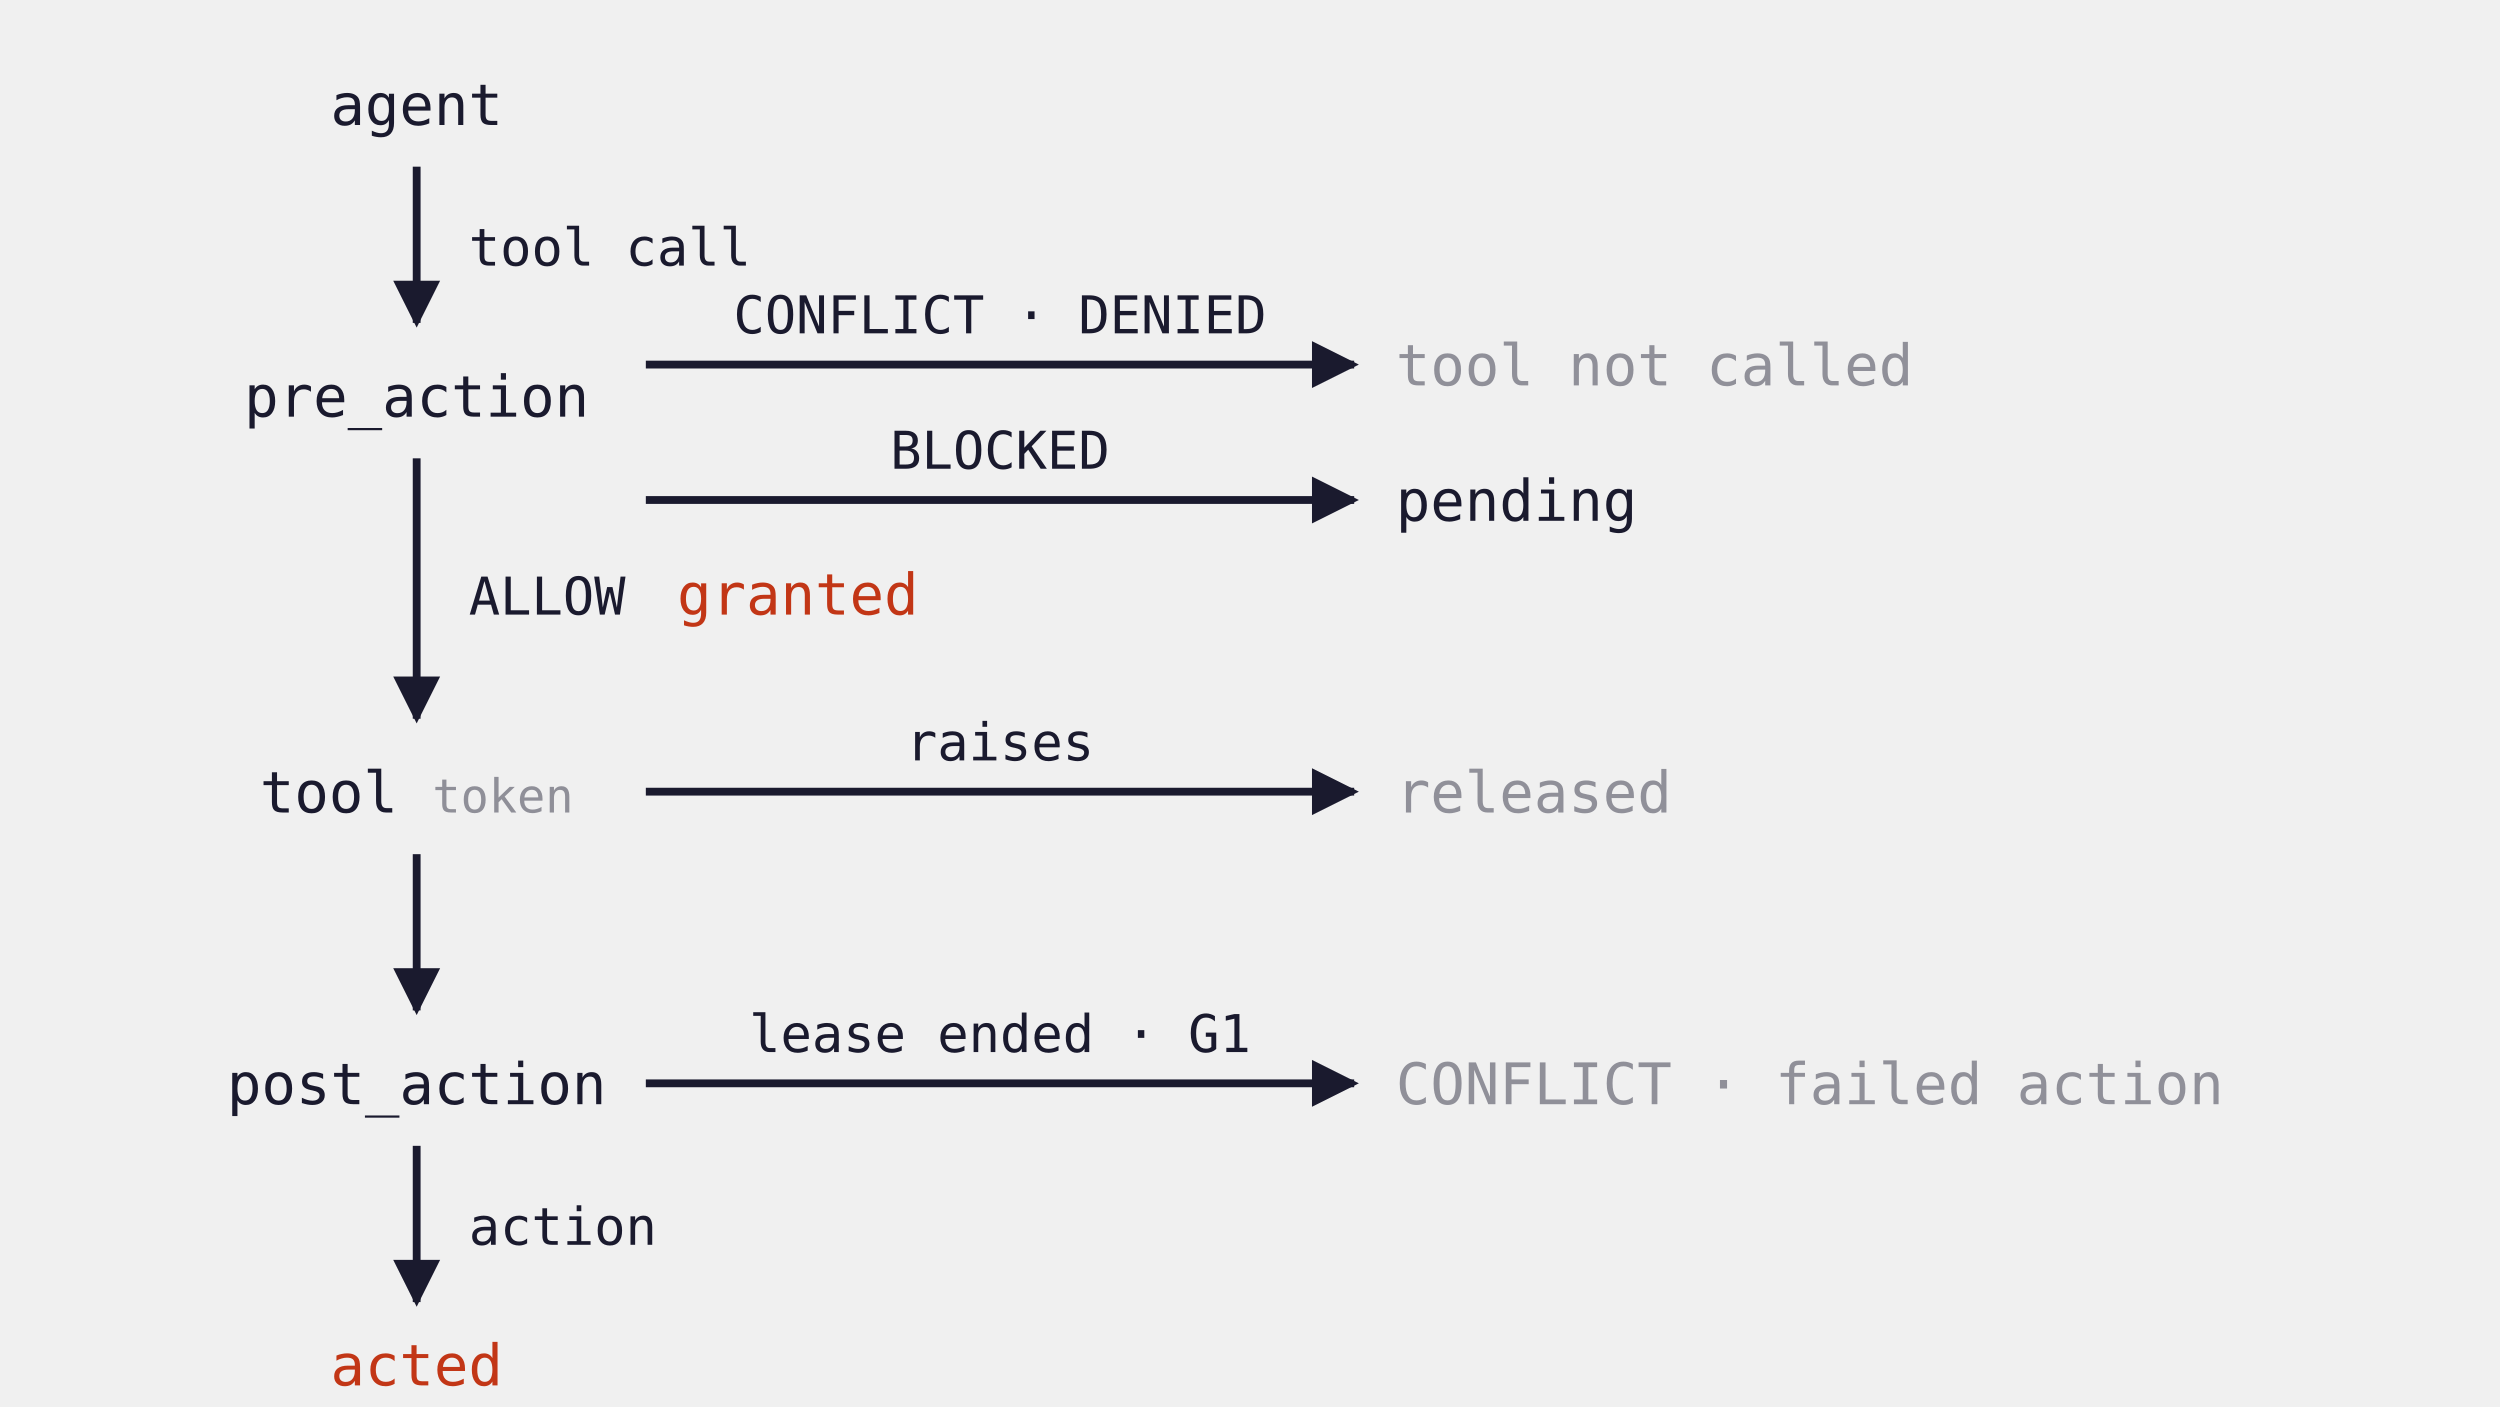
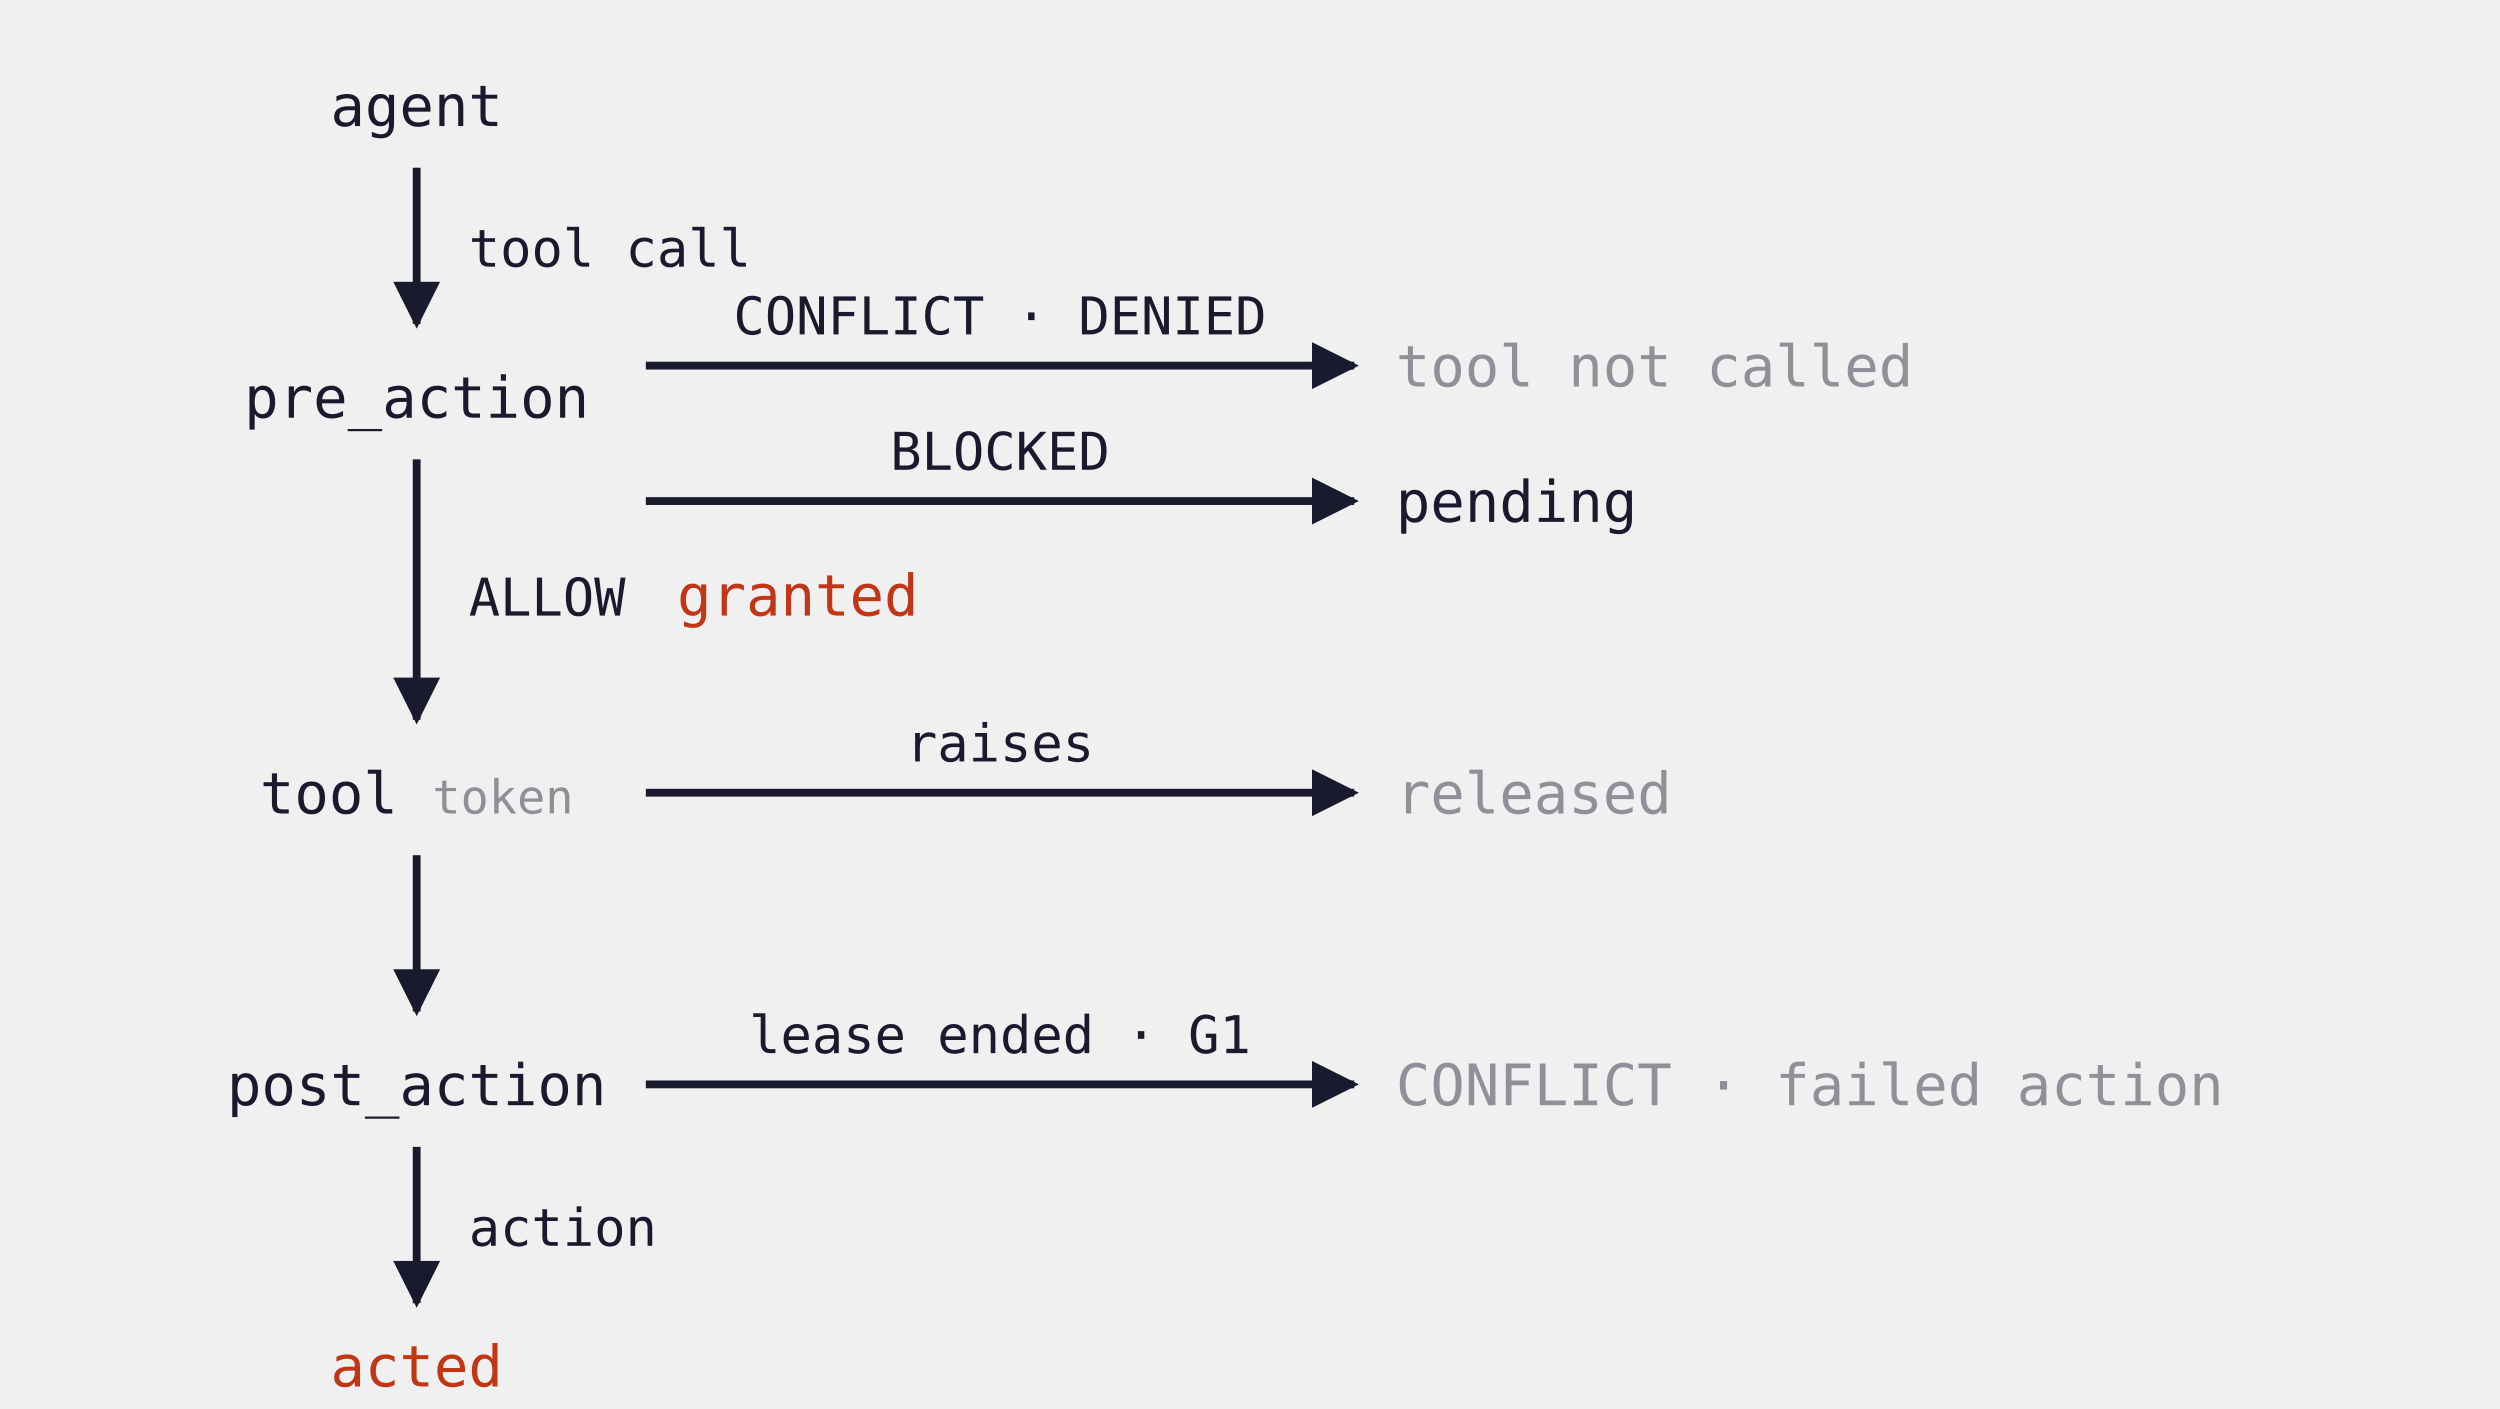
- <svg xmlns="http://www.w3.org/2000/svg" viewBox="0 0 480 270" width="480" height="270" font-family="'IBM Plex Mono', monospace">
+ <svg xmlns="http://www.w3.org/2000/svg" viewBox="0 0 480 270" width="600" height="338" font-family="'IBM Plex Mono', monospace">
  <style>
    .fg { fill: #1a1a2e; }
    .fg-stroke { stroke: #1a1a2e; }
    .accent { fill: #c23616; }
    .accent-stroke { stroke: #c23616; }
    .arr-fill { fill: #1a1a2e; }
    .card-bg { fill: #ffffff; }
    @media (prefers-color-scheme: dark) {
      .fg { fill: #d4d4dc; }
      .fg-stroke { stroke: #d4d4dc; }
      .accent { fill: #e8664a; }
      .accent-stroke { stroke: #e8664a; }
      .arr-fill { fill: #d4d4dc; }
      .card-bg { fill: #1a1a2e; }
    }
  </style>
  <defs>
    <marker id="arr" viewBox="0 0 10 10" refX="9" refY="5" markerWidth="6" markerHeight="6" orient="auto-start-reverse">
      <path d="M 0 0 L 10 5 L 0 10 z" class="arr-fill" />
    </marker>
  </defs>
  <text x="80" y="24" font-size="11" class="fg" text-anchor="middle">agent</text>
  <line x1="80" y1="32" x2="80" y2="62" class="fg-stroke" stroke-width="1.5" marker-end="url(#arr)" />
  <text x="90" y="51" font-size="10" class="fg">tool call</text>
  <text x="80" y="80" font-size="11" class="fg" text-anchor="middle">pre_action</text>
  <line x1="124" y1="70" x2="260" y2="70" class="fg-stroke" stroke-width="1.5" marker-end="url(#arr)" />
  <text x="192" y="64" font-size="10" class="fg" text-anchor="middle">CONFLICT · DENIED</text>
  <text x="268" y="74" font-size="11" class="fg" opacity="0.45">tool not called</text>
  <line x1="124" y1="96" x2="260" y2="96" class="fg-stroke" stroke-width="1.5" marker-end="url(#arr)" />
  <text x="192" y="90" font-size="10" class="fg" text-anchor="middle">BLOCKED</text>
  <text x="268" y="100" font-size="11" class="fg">pending</text>
  <line x1="80" y1="88" x2="80" y2="138" class="fg-stroke" stroke-width="1.5" marker-end="url(#arr)" />
  <text x="90" y="118" font-size="10" class="fg">ALLOW</text>
  <text x="130" y="118" font-size="11" class="accent">granted</text>
  <text x="80" y="156" font-size="11" class="fg" text-anchor="middle">tool <tspan fill-opacity="0.45" font-size="9">token</tspan>
  </text>
  <line x1="124" y1="152" x2="260" y2="152" class="fg-stroke" stroke-width="1.5" marker-end="url(#arr)" />
  <text x="192" y="146" font-size="10" class="fg" text-anchor="middle">raises</text>
  <text x="268" y="156" font-size="11" class="fg" opacity="0.45">released</text>
  <line x1="80" y1="164" x2="80" y2="194" class="fg-stroke" stroke-width="1.5" marker-end="url(#arr)" />
  <text x="80" y="212" font-size="11" class="fg" text-anchor="middle">post_action</text>
  <line x1="124" y1="208" x2="260" y2="208" class="fg-stroke" stroke-width="1.5" marker-end="url(#arr)" />
  <text x="192" y="202" font-size="10" class="fg" text-anchor="middle">lease ended · G1</text>
  <text x="268" y="212" font-size="11" class="fg" opacity="0.45">CONFLICT · failed action</text>
  <line x1="80" y1="220" x2="80" y2="250" class="fg-stroke" stroke-width="1.5" marker-end="url(#arr)" />
  <text x="90" y="239" font-size="10" class="fg">action</text>
  <text x="80" y="266" font-size="11" class="accent" text-anchor="middle">acted</text>
</svg>
